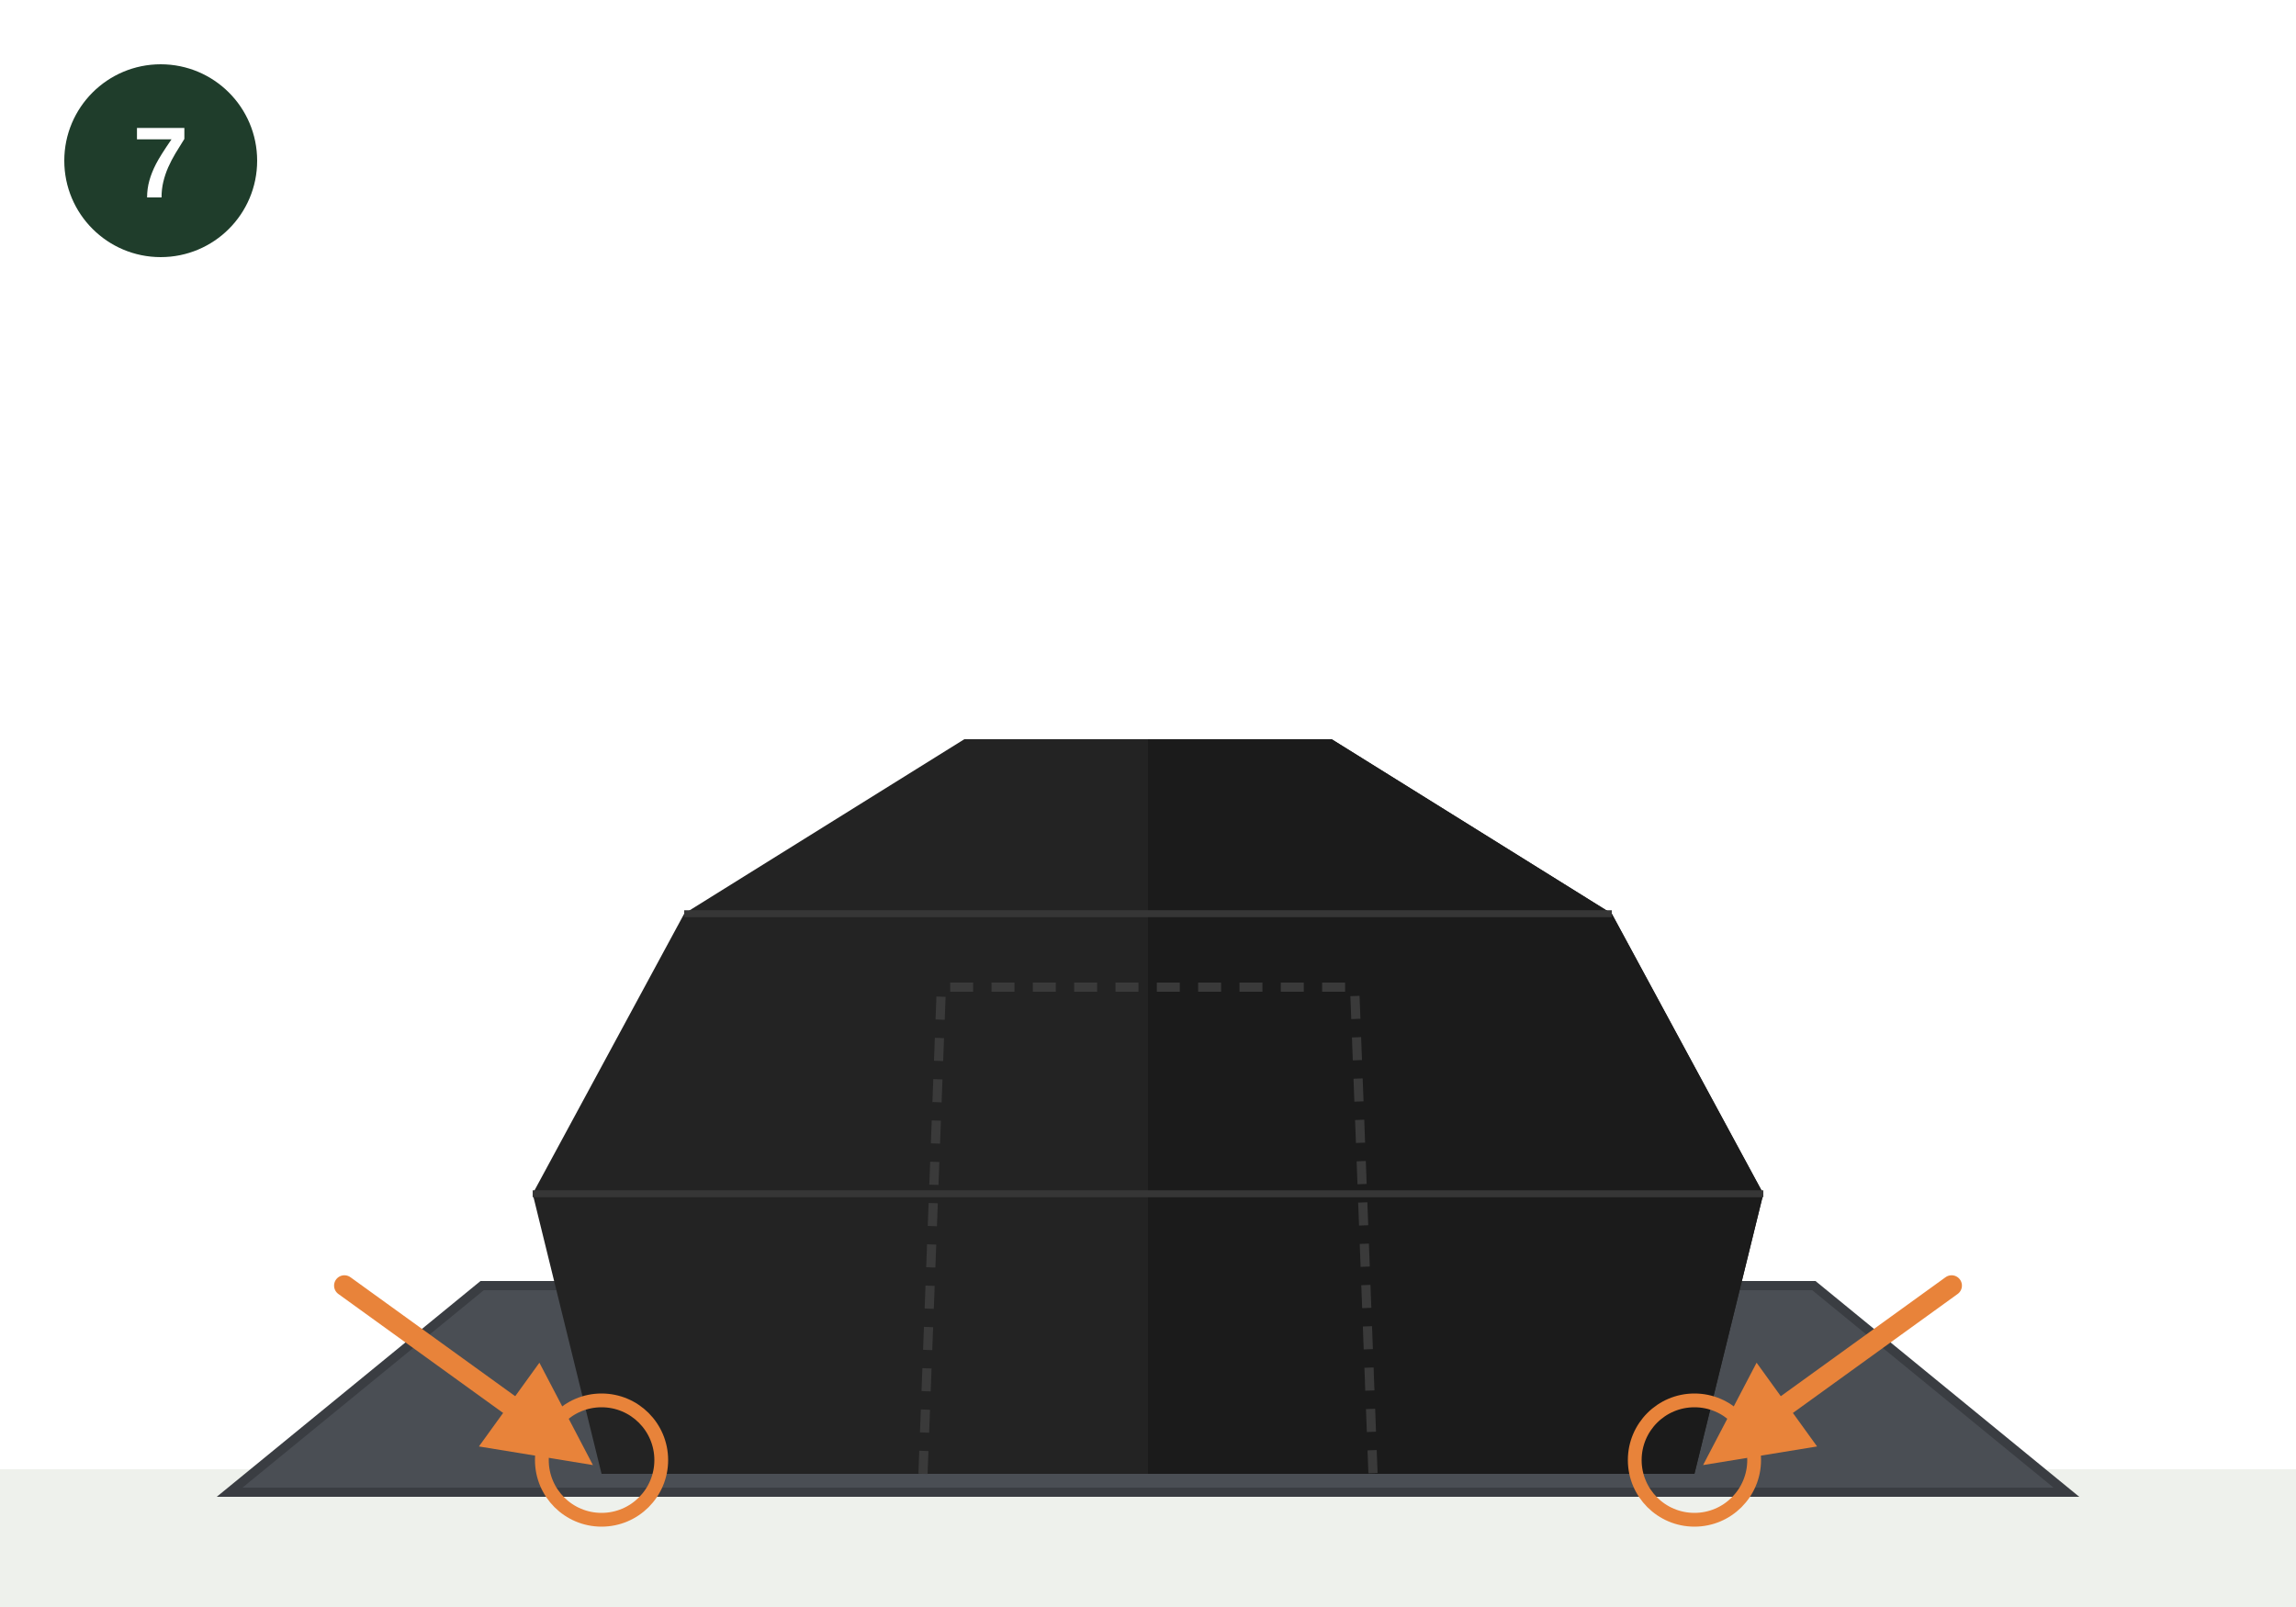
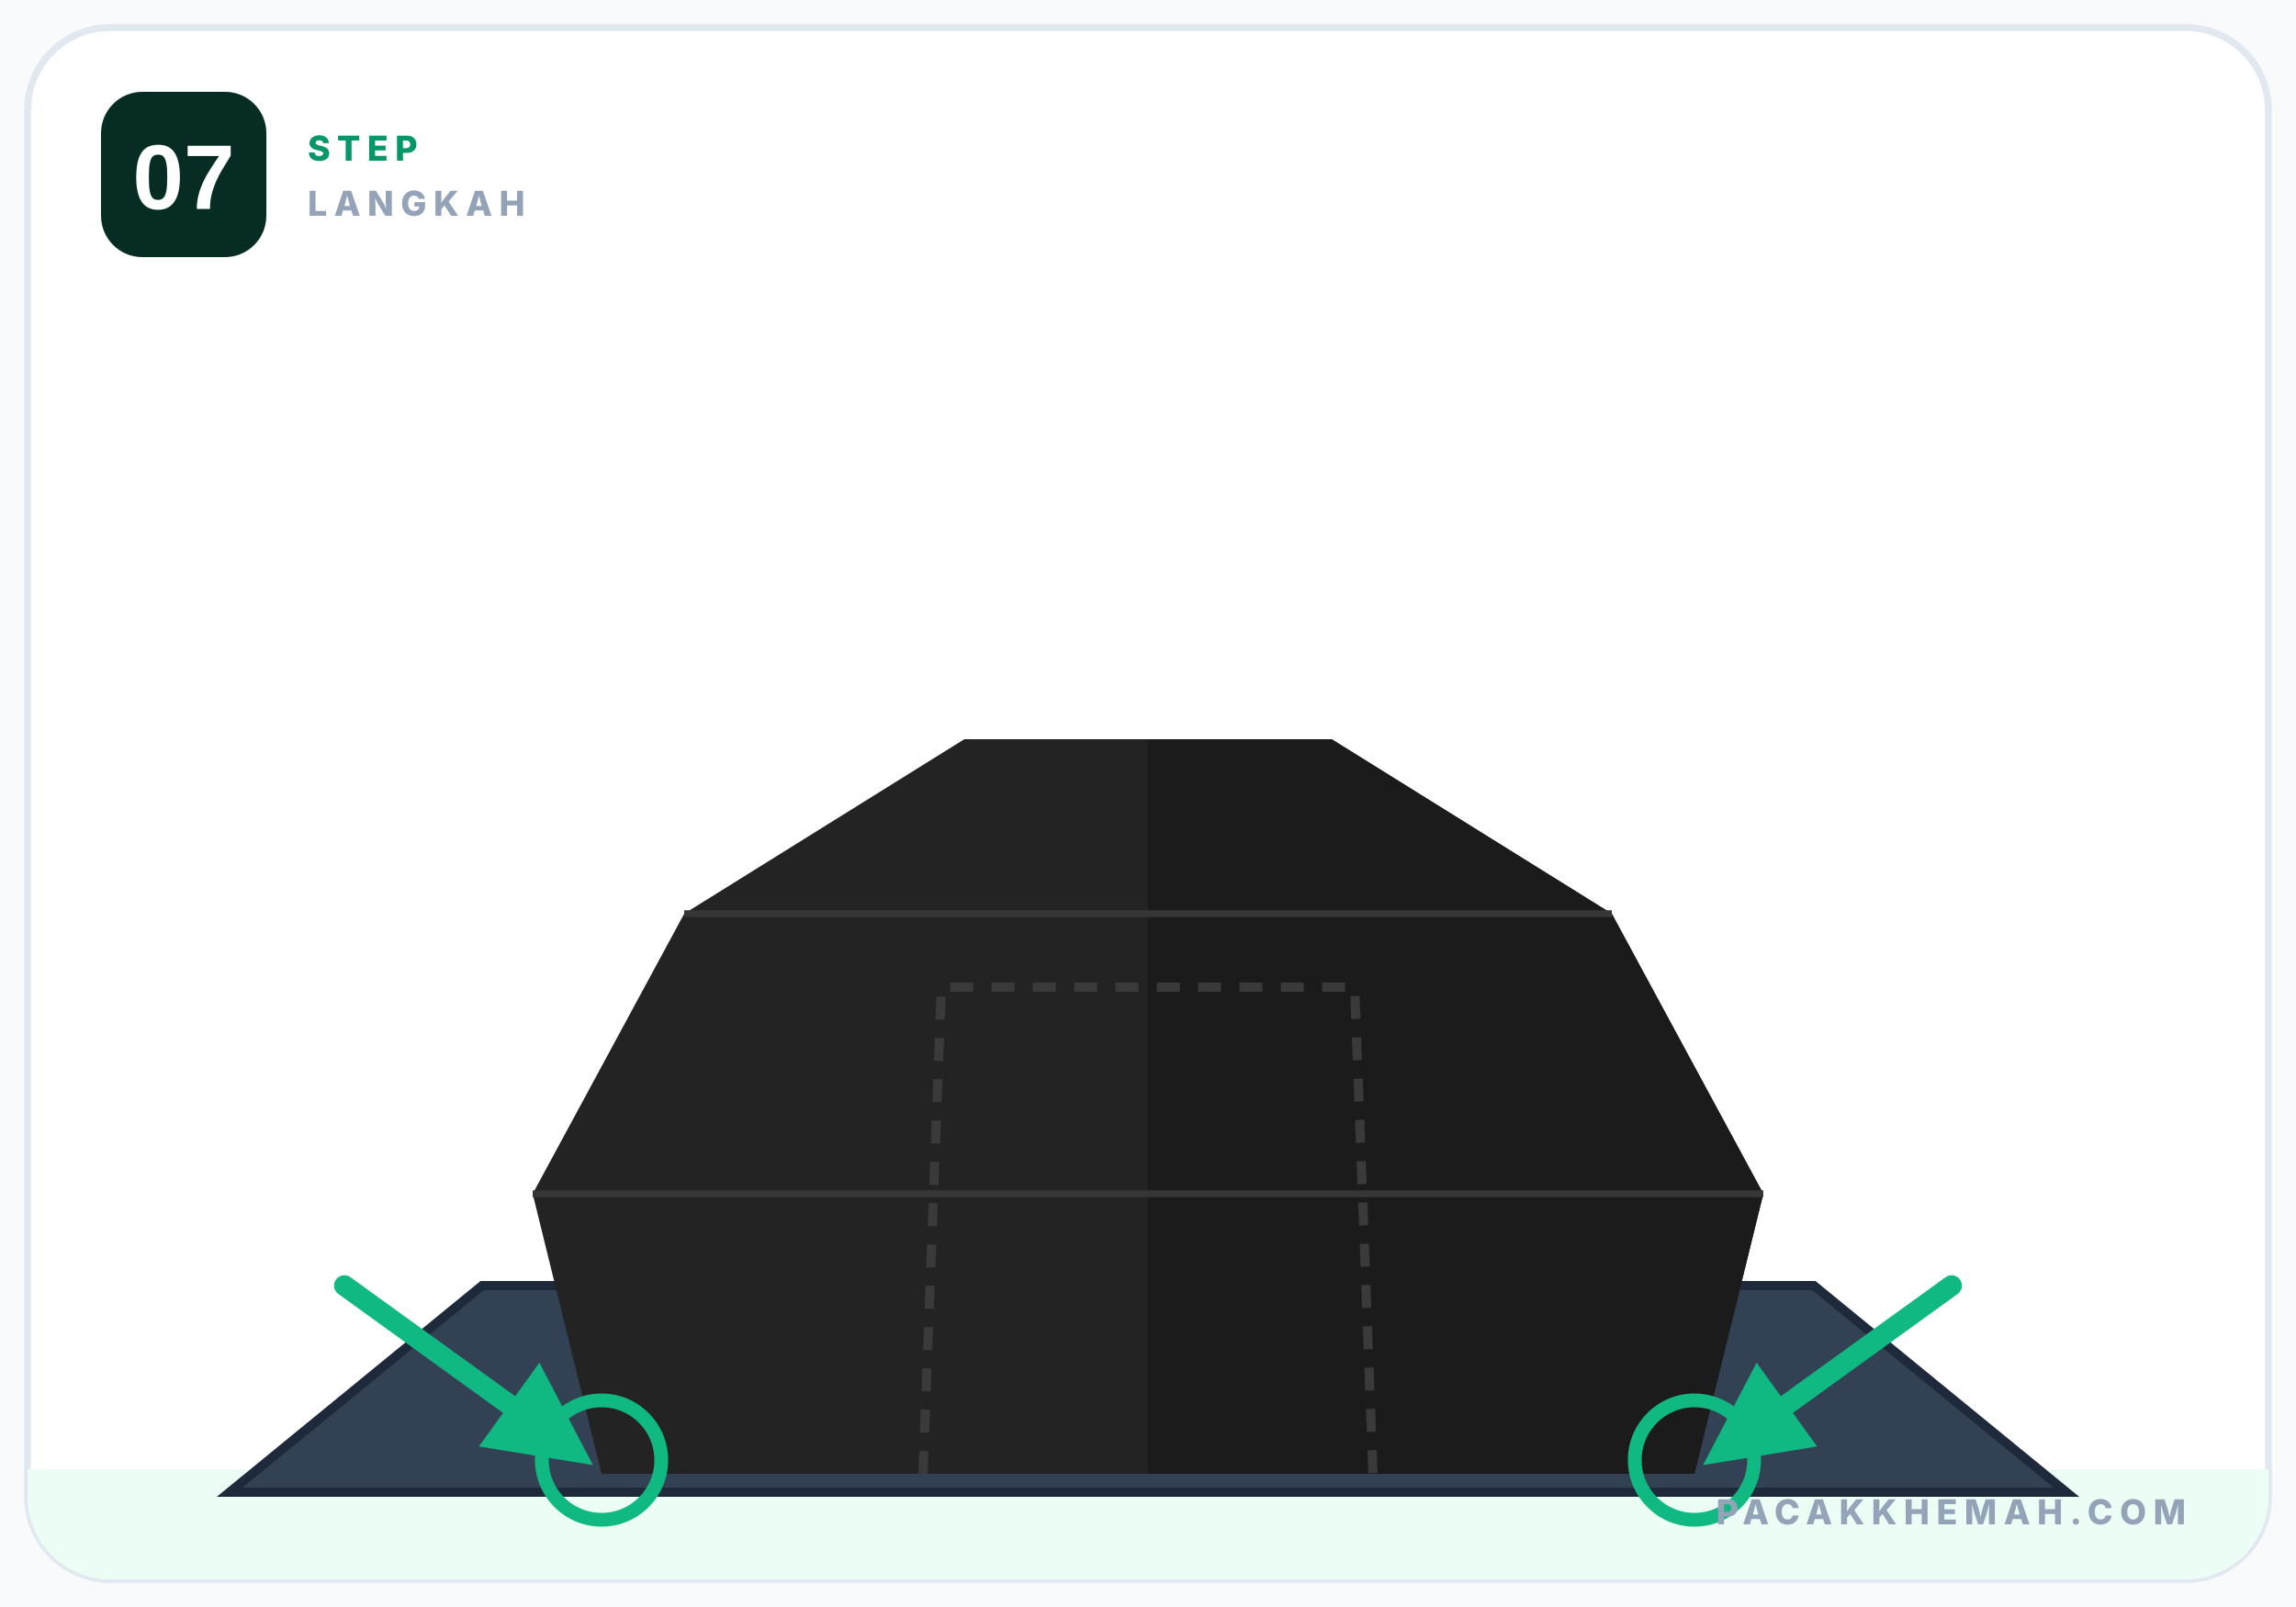
<svg xmlns="http://www.w3.org/2000/svg" viewBox="0 0 1000 700" width="1000" height="700">
  <defs>
    <marker id="ah" viewBox="0 0 10 10" refX="5" refY="5" markerWidth="5" markerHeight="5" orient="auto-start-reverse">
-       <path d="M0 0 L10 5 L0 10 z" fill="#e8833a" />
+       <path d="M0 0 L10 5 L0 10 z" fill="#10b981" />
    </marker>
  </defs>
-   <rect width="1000" height="700" fill="#ffffff" />
-   <rect x="0" y="640" width="1000" height="60" fill="#eef1ec" />
-   <polygon points="210,560 790,560 900,650 100,650" fill="#4a4e54" />
-   <polygon points="210,560 790,560 900,650 100,650" fill="none" stroke="#3a3d42" stroke-width="4" />
-   <g transform="translate(0 0)" opacity="1.0">
-     <path d="M262 642 L232 520 L298 398 L420 322 L580 322 L702 398 L768 520 L738 642 Z" fill="#232323" />
-     <path d="M500 322 L580 322 L702 398 L768 520 L738 642 L500 642 Z" fill="#1b1b1b" />
-     <path d="M232 520 L768 520 M298 398 L702 398" stroke="#363636" stroke-width="3" />
-     <path d="M402 642 L410 430 L590 430 L598 642" fill="none" stroke="#3a3a3a" stroke-width="4" stroke-dasharray="10 8" />
+   <rect width="1000" height="700" fill="#f8fafc" />
+   <rect x="12" y="12" width="976" height="676" rx="36" fill="#ffffff" stroke="#e2e8f0" stroke-width="3" />
+   <clipPath id="cc">
+     <rect x="12" y="12" width="976" height="676" rx="36" />
+   </clipPath>
+   <g clip-path="url(#cc)">
+     <rect x="0" y="640" width="1000" height="60" fill="#ecfdf5" />
+     <polygon points="210,560 790,560 900,650 100,650" fill="#334155" />
+     <polygon points="210,560 790,560 900,650 100,650" fill="none" stroke="#1e293b" stroke-width="4" />
+     <g transform="translate(0 0)" opacity="1.0">
+       <path d="M262 642 L232 520 L298 398 L420 322 L580 322 L702 398 L768 520 L738 642 Z" fill="#232323" />
+       <path d="M500 322 L580 322 L702 398 L768 520 L738 642 L500 642 Z" fill="#1b1b1b" />
+       <path d="M232 520 L768 520 M298 398 L702 398" stroke="#363636" stroke-width="3" />
+       <path d="M402 642 L410 430 L590 430 L598 642" fill="none" stroke="#3a3a3a" stroke-width="4" stroke-dasharray="10 8" />
+     </g>
+     <circle cx="262" cy="636" r="26" fill="none" stroke="#10b981" stroke-width="6" />
+     <circle cx="738" cy="636" r="26" fill="none" stroke="#10b981" stroke-width="6" />
+     <path d="M150 560 L240 625" fill="none" stroke="#10b981" stroke-width="9" stroke-linecap="round" marker-end="url(#ah)" />
+     <path d="M850 560 L760 625" fill="none" stroke="#10b981" stroke-width="9" stroke-linecap="round" marker-end="url(#ah)" />
+     <rect x="44" y="40" width="72" height="72" rx="18" fill="#062c24" />
+     <text x="80" y="91" font-family="'Bricolage Grotesque','Bricolage Grotesque 96pt ExtraBold',Arial" font-weight="800" font-size="40" fill="#ffffff" text-anchor="middle">07</text>
+     <text x="134" y="70" font-family="Inter, Arial" font-weight="800" font-size="15" letter-spacing="3" fill="#059669">STEP</text>
+     <text x="134" y="94" font-family="Inter, Arial" font-weight="800" font-size="15" letter-spacing="3" fill="#94a3b8">LANGKAH</text>
  </g>
-   <circle cx="262" cy="636" r="26" fill="none" stroke="#e8833a" stroke-width="6" />
-   <circle cx="738" cy="636" r="26" fill="none" stroke="#e8833a" stroke-width="6" />
-   <path d="M150 560 L240 625" fill="none" stroke="#e8833a" stroke-width="9" stroke-linecap="round" marker-end="url(#ah)" />
-   <path d="M850 560 L760 625" fill="none" stroke="#e8833a" stroke-width="9" stroke-linecap="round" marker-end="url(#ah)" />
-   <circle cx="70" cy="70" r="42" fill="#1f3d2b" />
-   <text x="70" y="86" font-family="Arial, sans-serif" font-size="44" font-weight="bold" fill="#fff" text-anchor="middle">7</text>
+   <text x="952" y="664" font-family="Inter, Arial" font-weight="800" font-size="15" letter-spacing="3" fill="#94a3b8" text-anchor="end">PACAKKHEMAH.COM</text>
</svg>
